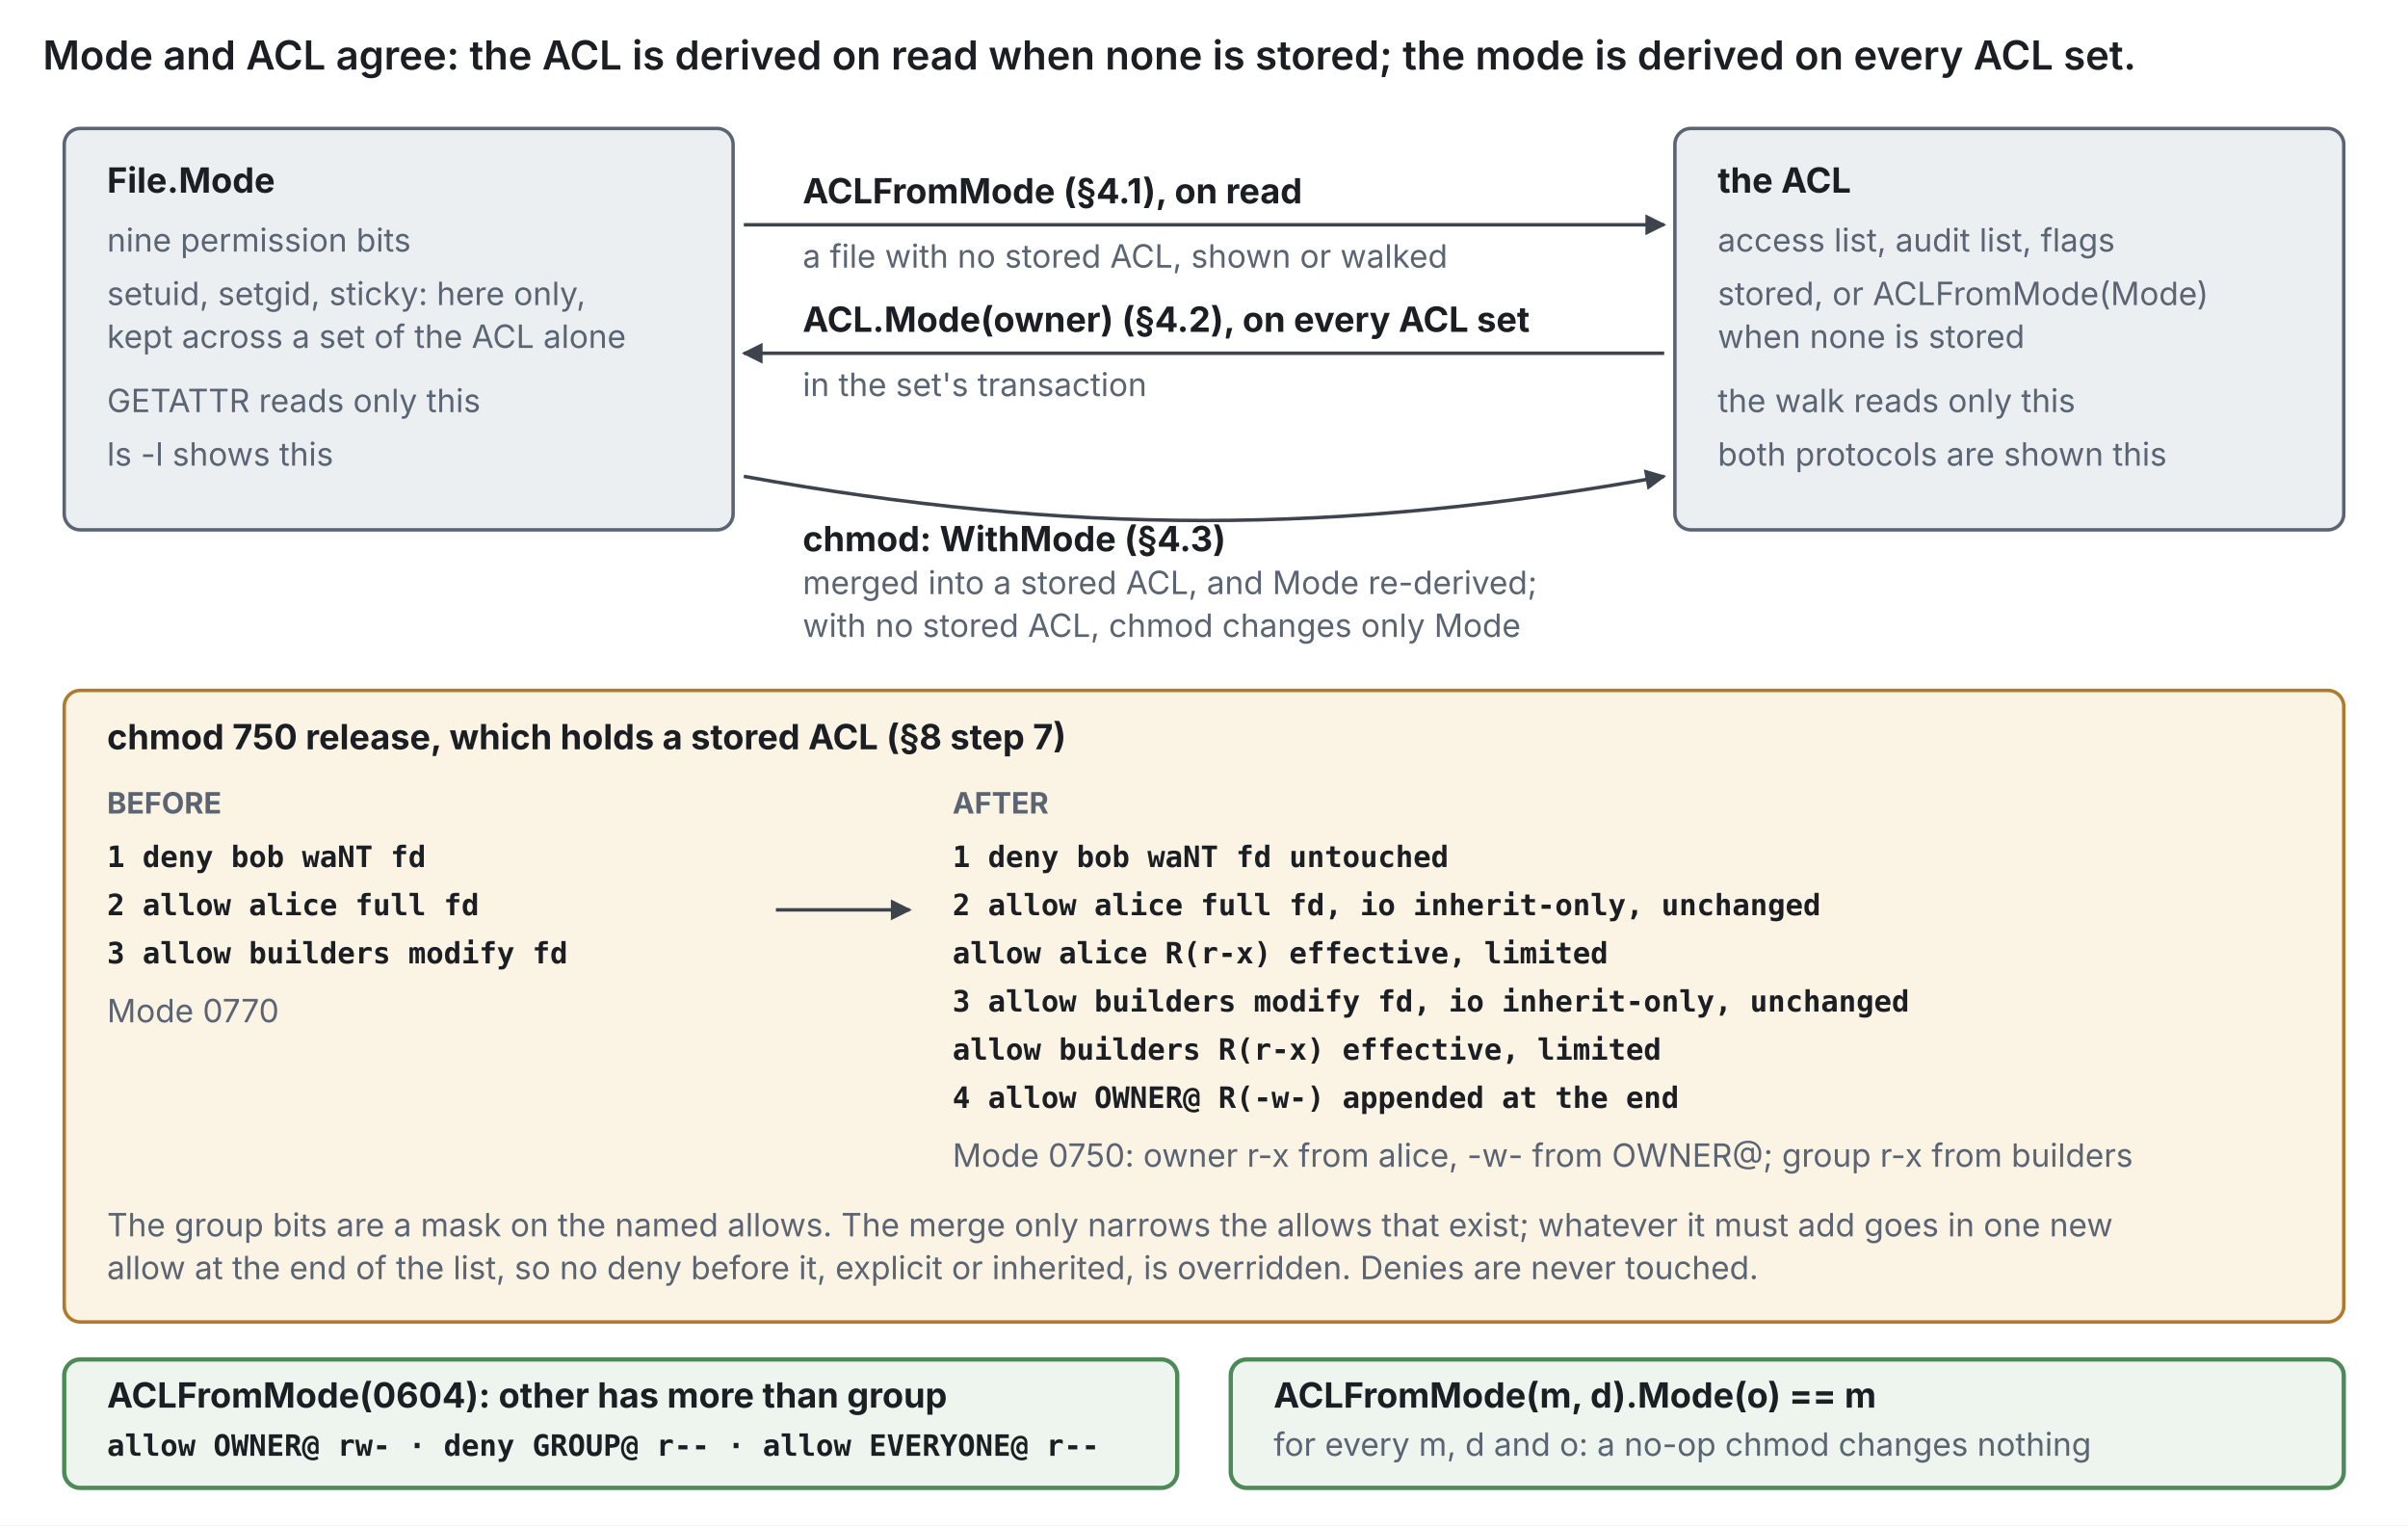
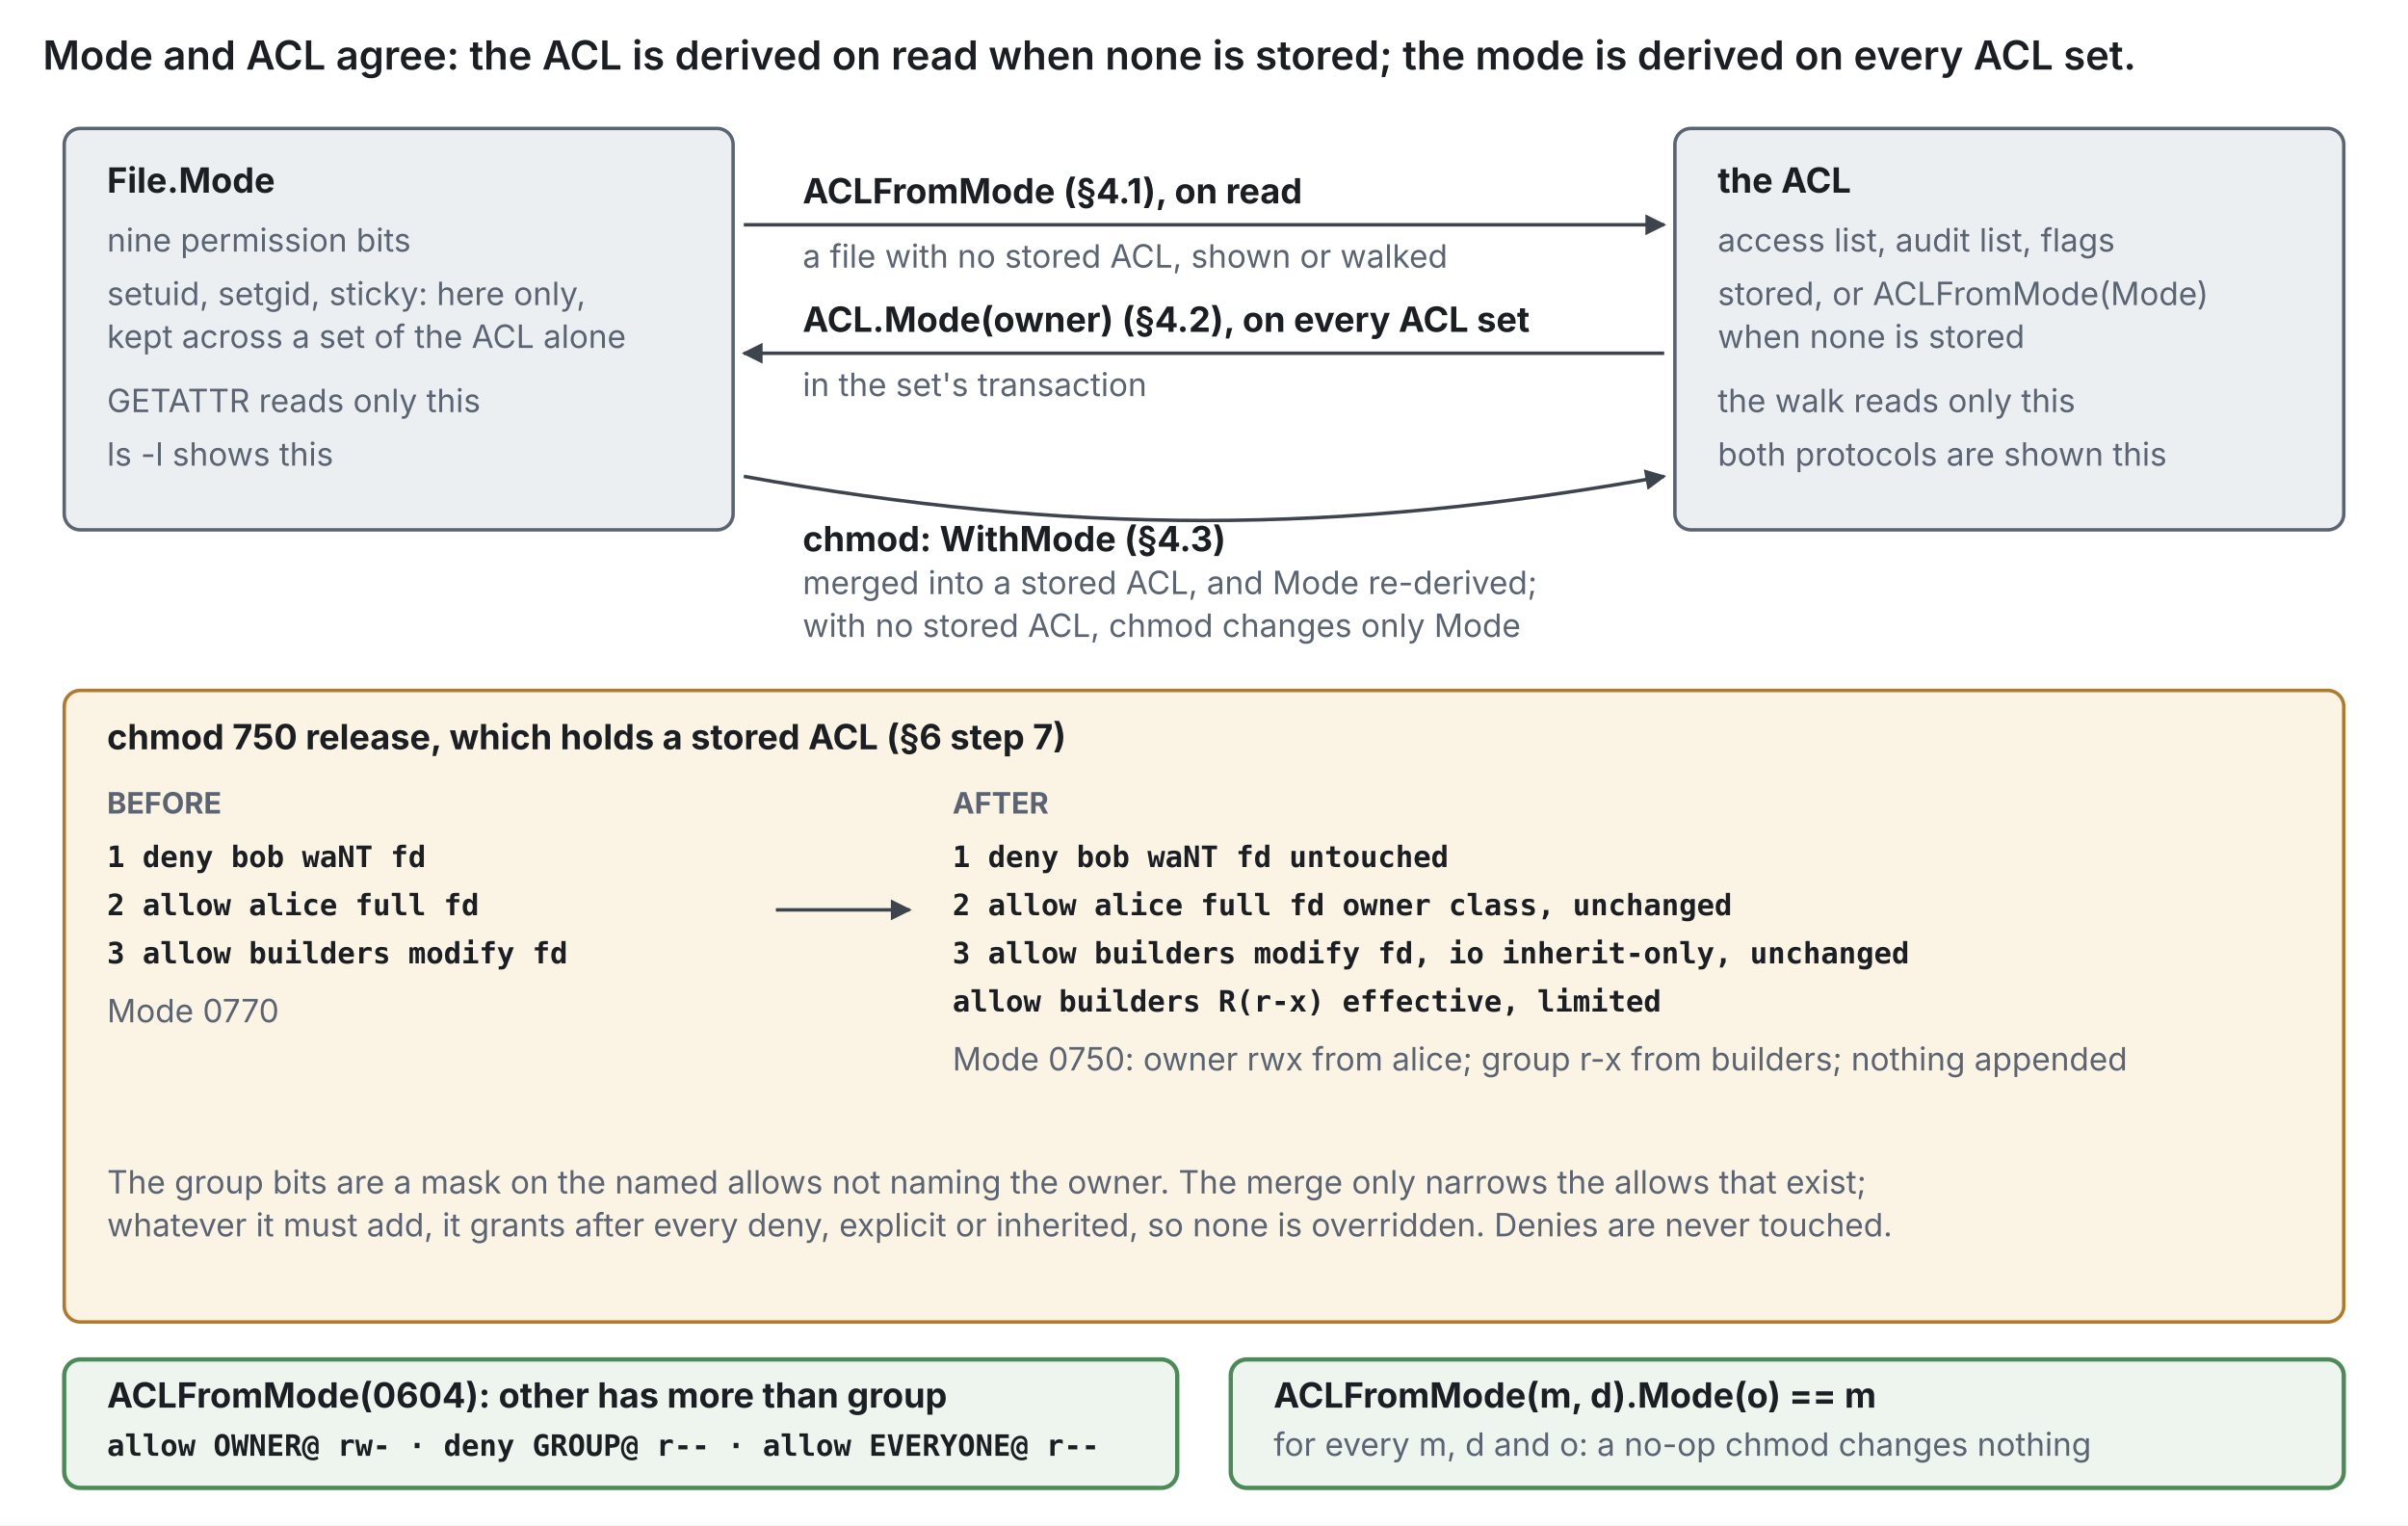
<svg xmlns="http://www.w3.org/2000/svg" viewBox="0 0 900 570" width="900" height="570" font-family="system-ui,-apple-system,Segoe UI,sans-serif">
  <defs>
    <marker id="a" viewBox="0 0 10 10" refX="9" refY="5" markerWidth="6" markerHeight="6" orient="auto-start-reverse">
      <path d="M0,0 L10,5 L0,10 z" fill="#3d444d" />
    </marker>
    <marker id="r" viewBox="0 0 10 10" refX="9" refY="5" markerWidth="6" markerHeight="6" orient="auto-start-reverse">
      <path d="M0,0 L10,5 L0,10 z" fill="#b04a4a" />
    </marker>
    <style>
      .t{font-size:15px;font-weight:600;fill:#1b1f24}.h{font-size:13px;font-weight:700;fill:#1b1f24}
      .s{font-size:12px;fill:#5b6472}.e{font-size:12px;fill:#b04a4a}.z{font-size:11px;font-weight:700;fill:#5b6472}
      .k{font-size:12px;fill:#1b1f24}
      .m{font-family:ui-monospace,SFMono-Regular,Menlo,monospace;font-size:12px;font-weight:600;fill:#1b1f24}
      .ms{font-family:ui-monospace,SFMono-Regular,Menlo,monospace;font-size:11px;fill:#1b1f24}
      .pr{fill:#e8f0f8;stroke:#4a6f96;stroke-width:1.3}
      .sv{fill:#eef5ee;stroke:#4c8a58;stroke-width:1.6}
      .st{fill:#eceff2;stroke:#5b6472;stroke-width:1.3}
      .am{fill:#fbf3e4;stroke:#b07a2a;stroke-width:1.3}
      .rd{fill:#fbecec;stroke:#b04a4a;stroke-width:1.3}
      .ln{stroke:#3d444d;stroke-width:1.3;fill:none;marker-end:url(#a)}
      .cb{stroke:#3d444d;stroke-width:1.2;fill:none;stroke-dasharray:5 3;marker-end:url(#a)}
      .ex{stroke:#b04a4a;stroke-width:1.3;fill:none;marker-end:url(#r)}
      .lane{stroke:#c3c9d0;stroke-width:1;stroke-dasharray:3 3}
      .zone{fill:none;stroke:#9aa3ad;stroke-width:1;stroke-dasharray:4 3}
      .mp{font-family:ui-monospace,SFMono-Regular,Menlo,monospace;font-size:11px;font-weight:600;fill:#1b1f24;white-space:pre}
    </style>
  </defs>
  <rect width="900" height="570" fill="#ffffff" />
  <text x="16" y="26" class="t">Mode and ACL agree: the ACL is derived on read when none is stored; the mode is derived on every ACL set.</text>
  <rect x="24" y="48" width="250" height="150" rx="6" class="st" />
  <text x="40" y="72" class="h">File.Mode</text>
  <text x="40" y="94" class="s">nine permission bits</text>
  <text x="40" y="114" class="s">setuid, setgid, sticky: here only,</text>
  <text x="40" y="130" class="s">kept across a set of the ACL alone</text>
  <text x="40" y="154" class="s">GETATTR reads only this</text>
  <text x="40" y="174" class="s">ls -l shows this</text>
  <rect x="626" y="48" width="250" height="150" rx="6" class="st" />
  <text x="642" y="72" class="h">the ACL</text>
  <text x="642" y="94" class="s">access list, audit list, flags</text>
  <text x="642" y="114" class="s">stored, or ACLFromMode(Mode)</text>
  <text x="642" y="130" class="s">when none is stored</text>
  <text x="642" y="154" class="s">the walk reads only this</text>
  <text x="642" y="174" class="s">both protocols are shown this</text>
  <path d="M278,84 L622,84" class="ln" />
  <text x="300" y="76" class="h">ACLFromMode (§4.1), on read</text>
  <text x="300" y="100" class="s">a file with no stored ACL, shown or walked</text>
  <path d="M622,132 L278,132" class="ln" />
  <text x="300" y="124" class="h">ACL.Mode(owner) (§4.2), on every ACL set</text>
  <text x="300" y="148" class="s">in the set's transaction</text>
  <path d="M278,178 C 400,200 500,200 622,178" class="ln" />
  <text x="300" y="206" class="h">chmod: WithMode (§4.3)</text>
  <text x="300" y="222" class="s">merged into a stored ACL, and Mode re-derived;</text>
  <text x="300" y="238" class="s">with no stored ACL, chmod changes only Mode</text>
  <rect x="24" y="258" width="852" height="236" rx="6" class="am" />
-   <text x="40" y="280" class="h">chmod 750 release, which holds a stored ACL (§8 step 7)</text>
+   <text x="40" y="280" class="h">chmod 750 release, which holds a stored ACL (§6 step 7)</text>
  <text x="40" y="304" class="z">BEFORE</text>
  <text x="40" y="324" class="mp">1 deny  bob       waNT  fd</text>
  <text x="40" y="342" class="mp">2 allow alice     full  fd</text>
  <text x="40" y="360" class="mp">3 allow builders  modify fd</text>
  <text x="40" y="382" class="s">Mode 0770</text>
  <path d="M290,340 L340,340" class="ln" />
  <text x="356" y="304" class="z">AFTER</text>
  <text x="356" y="324" class="mp">1 deny  bob       waNT        fd      untouched</text>
-   <text x="356" y="342" class="mp">2 allow alice     full        fd, io  inherit-only, unchanged</text>
-   <text x="356" y="360" class="mp">  allow alice     R(r-x)              effective, limited</text>
-   <text x="356" y="378" class="mp">3 allow builders  modify      fd, io  inherit-only, unchanged</text>
-   <text x="356" y="396" class="mp">  allow builders  R(r-x)              effective, limited</text>
-   <text x="356" y="414" class="mp">4 allow OWNER@    R(-w-)              appended at the end</text>
-   <text x="356" y="436" class="s">Mode 0750: owner r-x from alice, -w- from OWNER@; group r-x from builders</text>
-   <text x="40" y="462" class="s">The group bits are a mask on the named allows. The merge only narrows the allows that exist; whatever it must add goes in one new</text>
-   <text x="40" y="478" class="s">allow at the end of the list, so no deny before it, explicit or inherited, is overridden. Denies are never touched.</text>
+   <text x="356" y="342" class="mp">2 allow alice     full        fd      owner class, unchanged</text>
+   <text x="356" y="360" class="mp">3 allow builders  modify      fd, io  inherit-only, unchanged</text>
+   <text x="356" y="378" class="mp">  allow builders  R(r-x)              effective, limited</text>
+   <text x="356" y="400" class="s">Mode 0750: owner rwx from alice; group r-x from builders; nothing appended</text>
+   <text x="40" y="446" class="s">The group bits are a mask on the named allows not naming the owner. The merge only narrows the allows that exist;</text>
+   <text x="40" y="462" class="s">whatever it must add, it grants after every deny, explicit or inherited, so none is overridden. Denies are never touched.</text>
  <rect x="24" y="508" width="416" height="48" rx="6" class="sv" />
  <text x="40" y="526" class="h">ACLFromMode(0604): other has more than group</text>
  <text x="40" y="544" class="mp">allow OWNER@ rw- · deny GROUP@ r-- · allow EVERYONE@ r--</text>
  <rect x="460" y="508" width="416" height="48" rx="6" class="sv" />
  <text x="476" y="526" class="h">ACLFromMode(m, d).Mode(o) == m</text>
  <text x="476" y="544" class="s">for every m, d and o: a no-op chmod changes nothing</text>
</svg>
